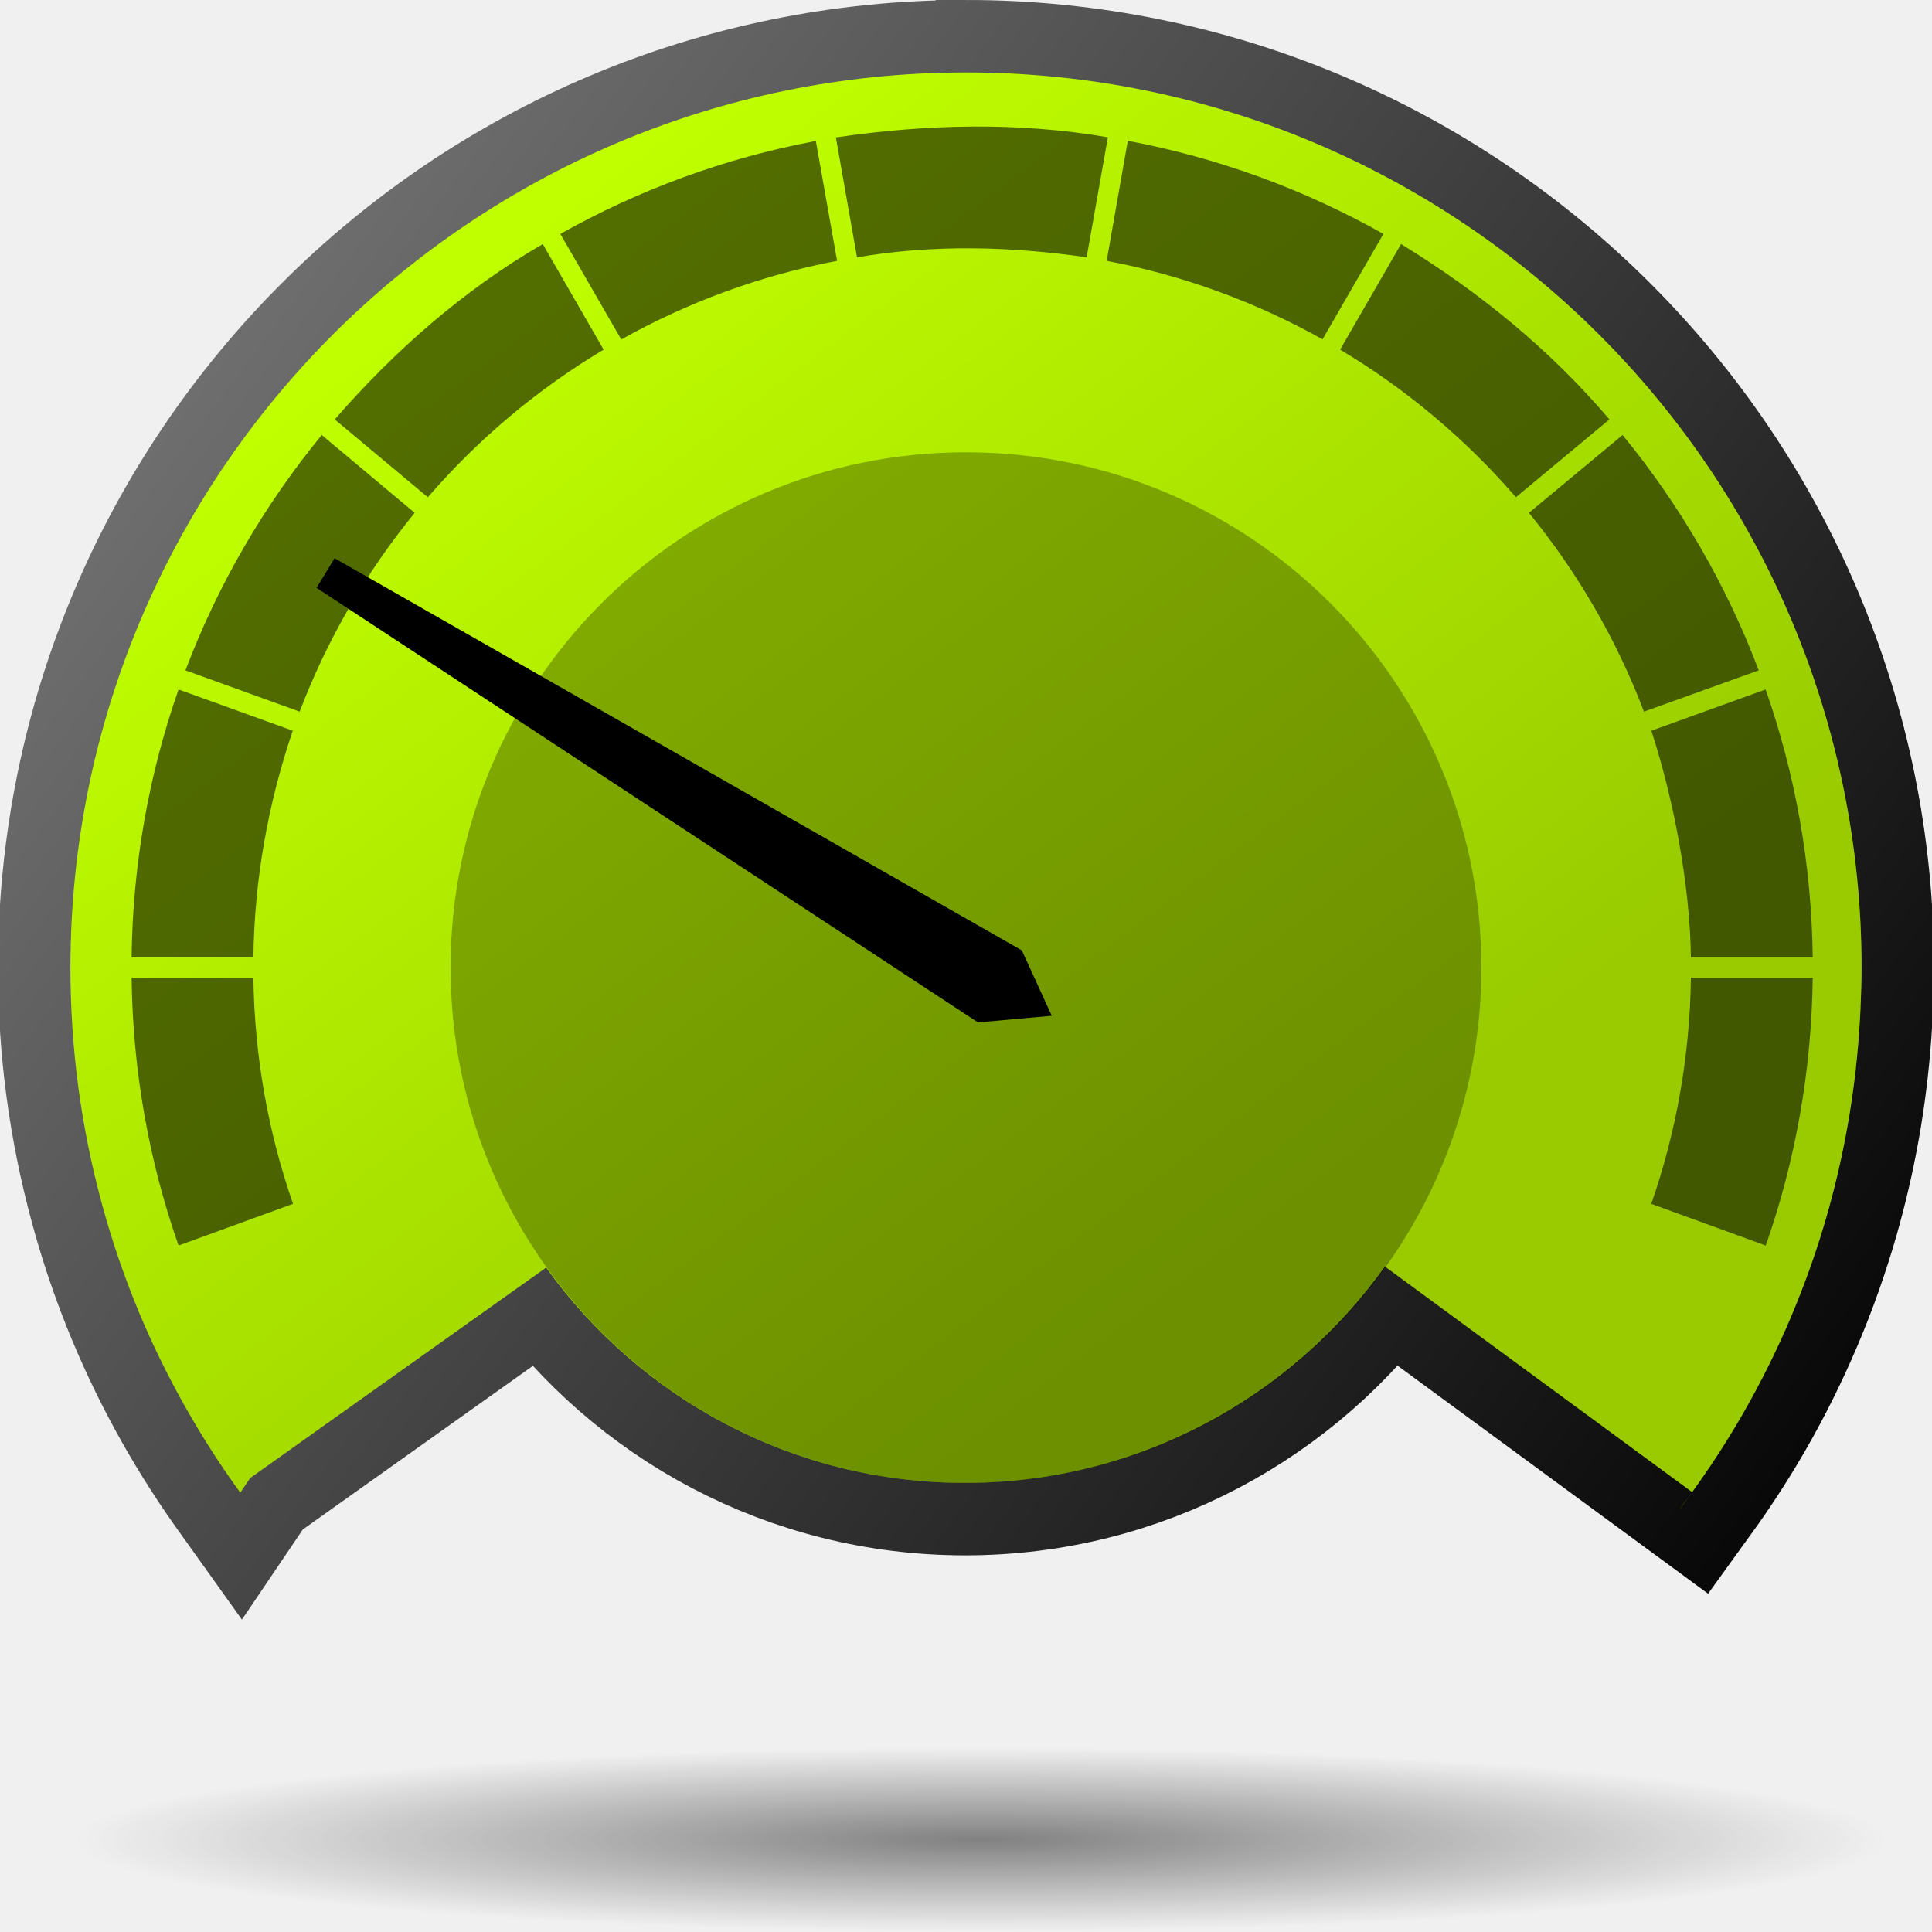
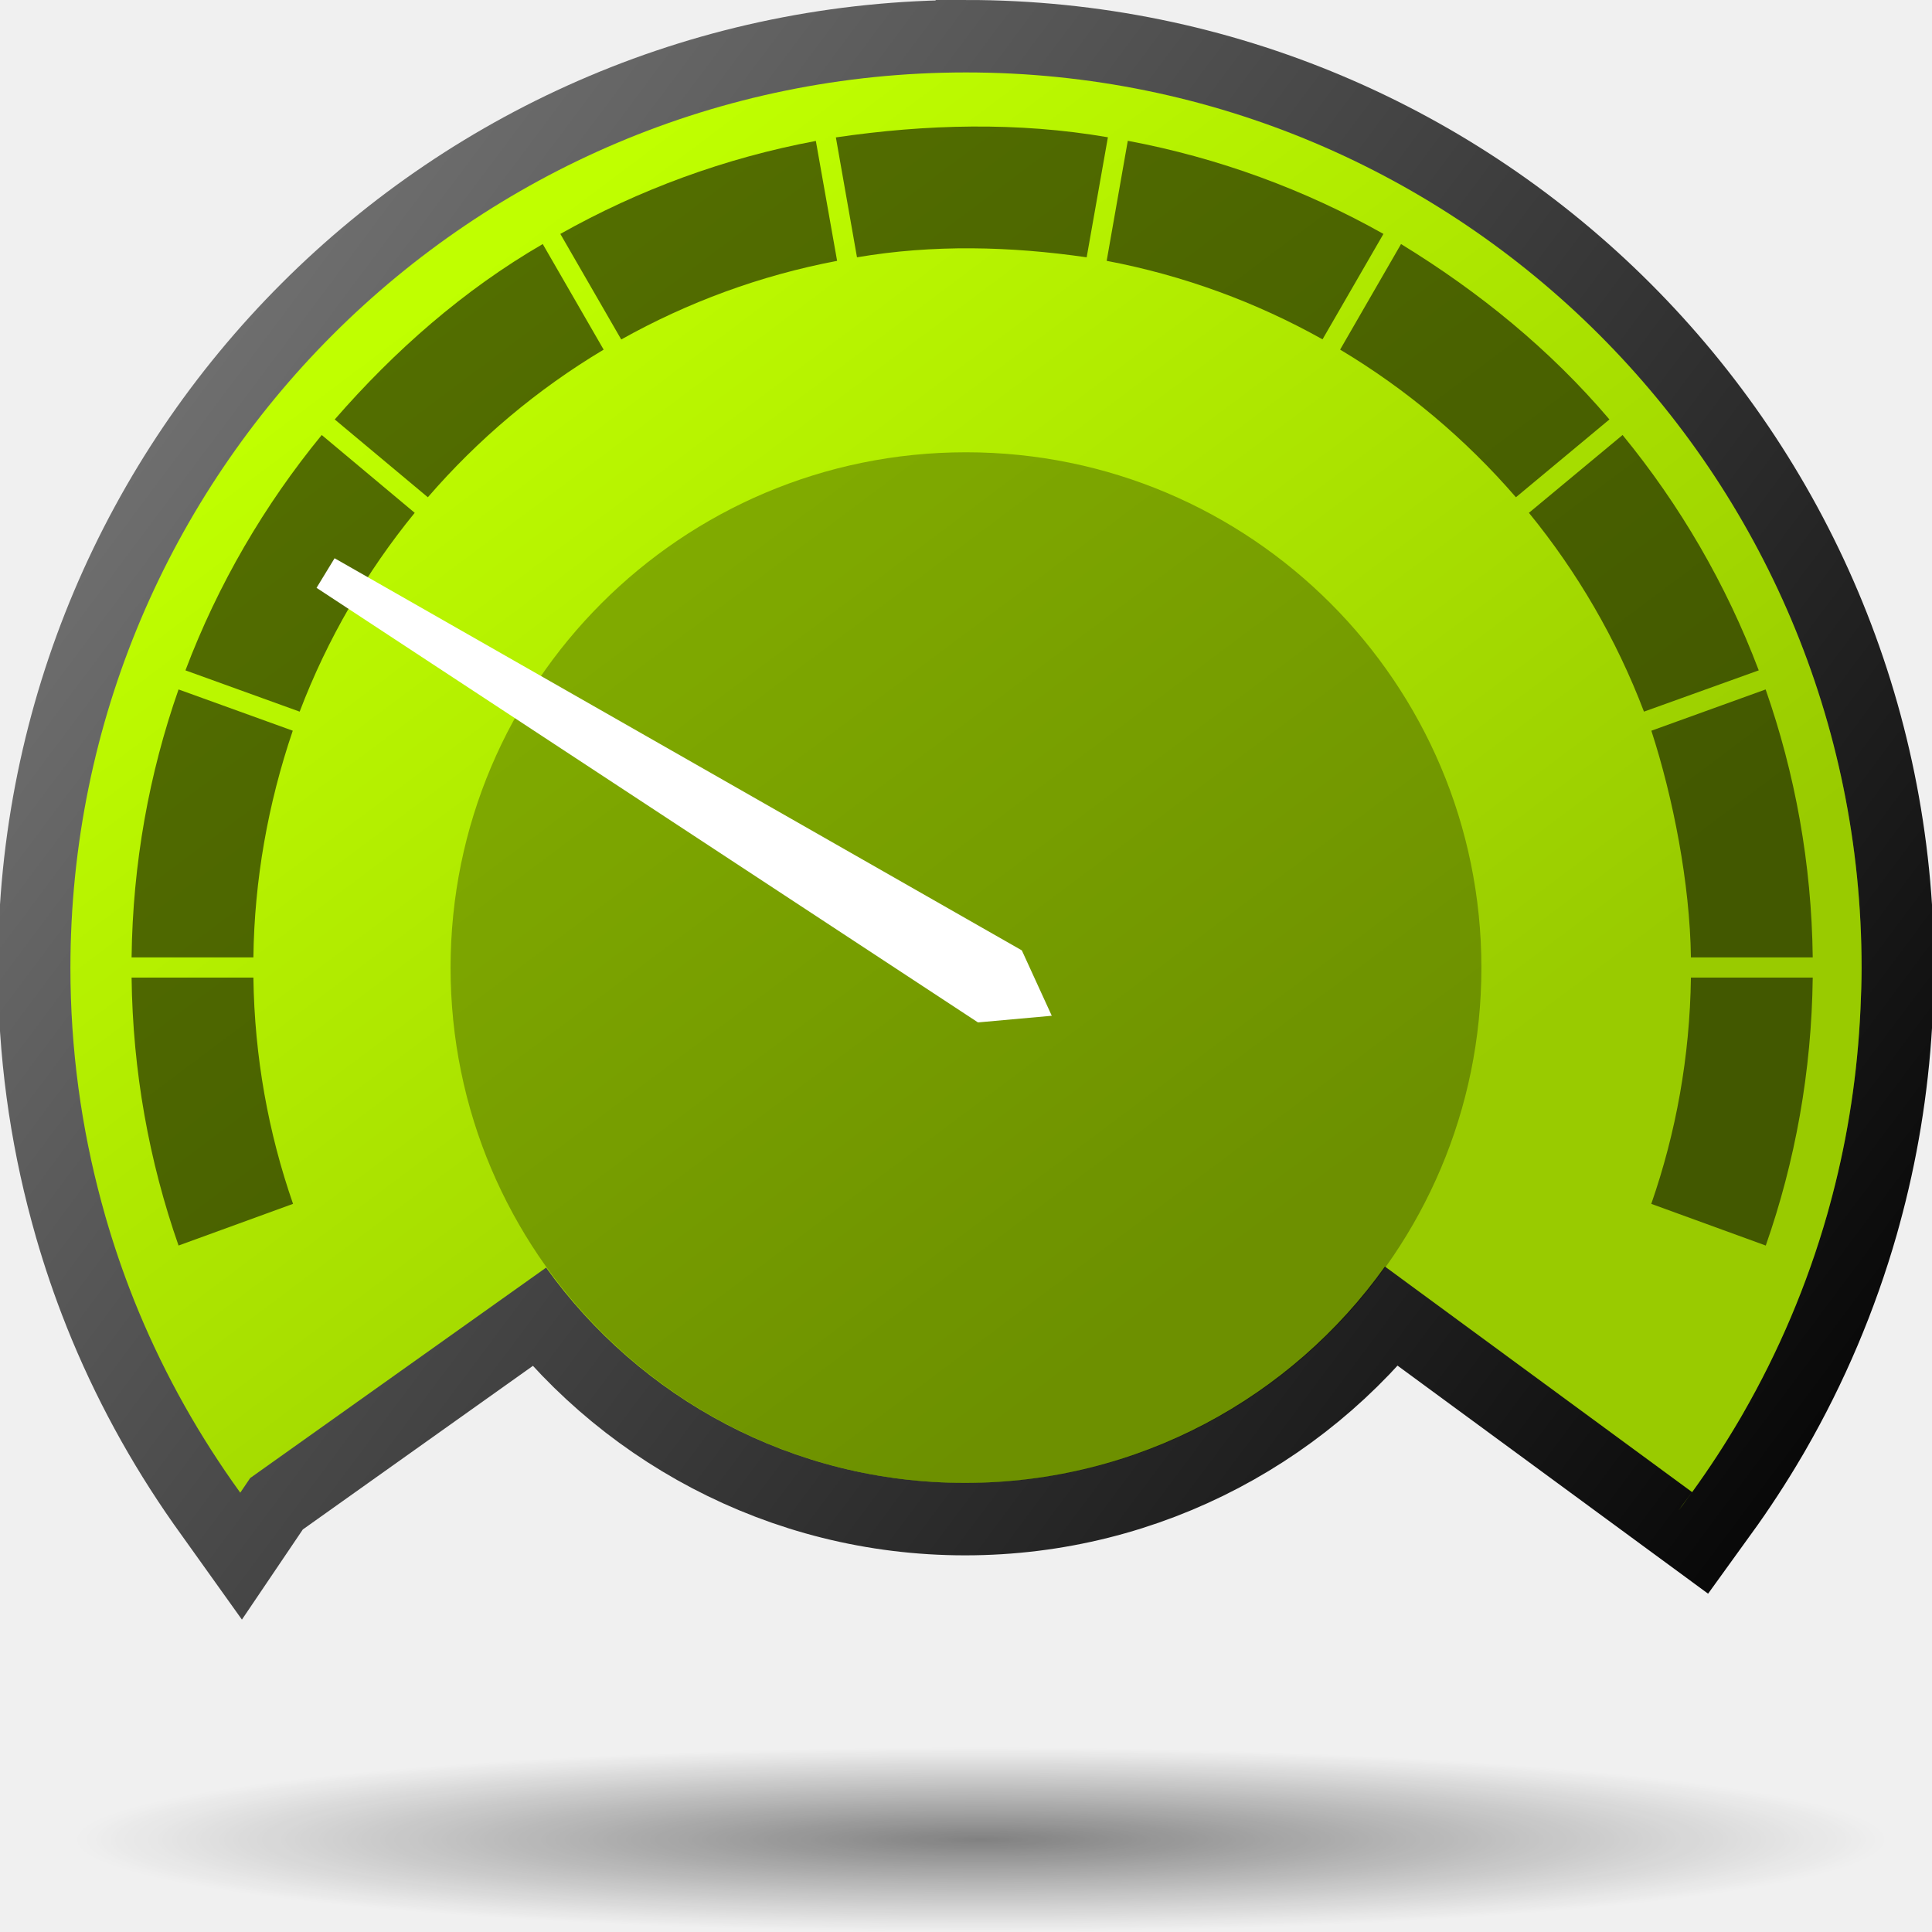
<svg xmlns="http://www.w3.org/2000/svg" xmlns:xlink="http://www.w3.org/1999/xlink" xml:space="preserve" width="400" height="400" style="fill-rule:evenodd" viewBox="0 0 112.889 112.889" id="svg3841" version="1.1">
  <defs id="defs3843">
    <linearGradient y2="120.871" x2="130.628" y1="16.794" x1="7.037" gradientUnits="userSpaceOnUse" id="linearGradient5115">
      <stop id="stop5117" style="stop-color:#000000;stop-opacity:1" offset="0" />
      <stop id="stop5119" style="stop-color:#747474;stop-opacity:1" offset="1" />
    </linearGradient>
    <linearGradient id="linearGradient5085">
      <stop style="stop-color:#000000;stop-opacity:0.751" offset="0" id="stop5087" />
      <stop style="stop-color:#000000;stop-opacity:0" offset="1" id="stop5089" />
    </linearGradient>
    <linearGradient id="linearGradient4980">
      <stop style="stop-color:#000000;stop-opacity:0" offset="0" id="stop4982" />
      <stop style="stop-color:#000000;stop-opacity:0.203" offset="1" id="stop4984" />
    </linearGradient>
    <linearGradient y2="45.415" x2="114.07" y1="45.415" x1="23.265" gradientUnits="userSpaceOnUse" id="linearGradient4562">
      <stop id="stop4564" style="stop-color:#ffffff;stop-opacity:0.139" offset="0" />
      <stop id="stop4566" style="stop-color:#ffffff;stop-opacity:0.418" offset="1" />
    </linearGradient>
    <style type="text/css" id="style3845">
   
    .str0 {stroke:#373435;stroke-width:0.2}
    .str2 {stroke:#B0913C;stroke-width:1}
    .str1 {stroke:#D19F22;stroke-width:1}
    .fil7 {fill:none}
    .fil2 {fill:#373435}
    .fil10 {fill:#606062}
    .fil8 {fill:#A9ABAE}
    .fil13 {fill:#D2D3D5}
    .fil11 {fill:#FEFEFE}
    .fil9 {fill:#0B0B0B}
    .fil14 {fill:#D19F22}
    .fil12 {fill:url(#id0)}
    .fil3 {fill:url(#id1)}
    .fil6 {fill:url(#id2)}
    .fil15 {fill:url(#id3)}
    .fil4 {fill:url(#id4)}
    .fil5 {fill:url(#id5)}
    .fil1 {fill:url(#id6)}
    .fil0 {fill:url(#id7)}
   
  </style>
    <linearGradient id="id0" gradientUnits="userSpaceOnUse" x1="68.782" y1="102.081" x2="68.782" y2="123.38">
      <stop offset="0" style="stop-color:#D19F22" id="stop3848" />
      <stop offset="1" style="stop-color:#AD8108" id="stop3850" />
    </linearGradient>
    <linearGradient id="id1" gradientUnits="userSpaceOnUse" x1="17.561" y1="68.832" x2="120.104" y2="68.832">
      <stop offset="0" style="stop-color:#383637" id="stop3853" />
      <stop offset="1" style="stop-color:#202020" id="stop3855" />
    </linearGradient>
    <linearGradient id="id2" gradientUnits="userSpaceOnUse" x1="14.513" y1="56.298" x2="124.072" y2="56.298">
      <stop offset="0" style="stop-color:#A20000" id="stop3858" />
      <stop offset="1" style="stop-color:#E90101" id="stop3860" />
    </linearGradient>
    <linearGradient id="id3" gradientUnits="userSpaceOnUse" x1="23.38" y1="35.158" x2="114.185" y2="35.158">
      <stop offset="0" style="stop-color:#A33B3B" id="stop3863" />
      <stop offset="1" style="stop-color:#E84C4C" id="stop3865" />
    </linearGradient>
    <linearGradient id="id4" gradientUnits="userSpaceOnUse" x1="10.534" y1="56.898" x2="127.252" y2="56.898">
      <stop offset="0" style="stop-color:#B20000" id="stop3868" />
      <stop offset="1" style="stop-color:#FE0000" id="stop3870" />
    </linearGradient>
    <linearGradient id="id5" gradientUnits="userSpaceOnUse" x1="23.265" y1="45.415" x2="114.07" y2="45.415">
      <stop offset="0" style="stop-color:#B33030" id="stop3873" />
      <stop offset="1" style="stop-color:#FC6262" id="stop3875" />
    </linearGradient>
    <linearGradient id="id6" gradientUnits="userSpaceOnUse" x1="7.037" y1="16.794" x2="130.628" y2="120.871">
      <stop offset="0" style="stop-color:#373435" id="stop3878" />
      <stop offset="1" style="stop-color:#FEFEFE" id="stop3880" />
    </linearGradient>
    <linearGradient id="id7" gradientUnits="userSpaceOnUse" x1="126.769" y1="141.253" x2="10.896" y2="-3.588">
      <stop offset="0" style="stop-color:#383838" id="stop3883" />
      <stop offset="0.51" style="stop-color:#0B0B0B" id="stop3885" />
      <stop offset="1" style="stop-color:#FEFEFE" id="stop3887" />
    </linearGradient>
    <linearGradient xlink:href="#id7" id="linearGradient3977" gradientUnits="userSpaceOnUse" x1="126.769" y1="141.253" x2="10.896" y2="-3.588" />
    <linearGradient xlink:href="#id6" id="linearGradient3979" gradientUnits="userSpaceOnUse" x1="7.037" y1="16.794" x2="130.628" y2="120.871" />
    <linearGradient xlink:href="#id1" id="linearGradient3981" gradientUnits="userSpaceOnUse" x1="17.561" y1="68.832" x2="120.104" y2="68.832" />
    <linearGradient xlink:href="#id4" id="linearGradient3983" gradientUnits="userSpaceOnUse" x1="10.534" y1="56.898" x2="127.252" y2="56.898" />
    <linearGradient xlink:href="#id5" id="linearGradient3985" gradientUnits="userSpaceOnUse" x1="23.265" y1="45.415" x2="114.07" y2="45.415" />
    <linearGradient xlink:href="#id0" id="linearGradient3989" gradientUnits="userSpaceOnUse" x1="68.782" y1="102.081" x2="68.782" y2="123.38" />
    <linearGradient xlink:href="#id0" id="linearGradient4005" gradientUnits="userSpaceOnUse" x1="68.782" y1="102.081" x2="68.782" y2="123.38" />
    <linearGradient xlink:href="#linearGradient4562" id="linearGradient4020" gradientUnits="userSpaceOnUse" x1="23.265" y1="45.415" x2="114.07" y2="45.415" gradientTransform="scale(3.543307,3.543307)" />
    <linearGradient xlink:href="#id1" id="linearGradient4026" gradientUnits="userSpaceOnUse" x1="17.561" y1="68.832" x2="120.104" y2="68.832" />
    <radialGradient xlink:href="#linearGradient5085" id="radialGradient5091" cx="203.073" cy="370.547" fx="203.073" fy="370.547" r="187.572" gradientTransform="matrix(1,0,0,0.1019284,0,332.7774)" gradientUnits="userSpaceOnUse" />
    <linearGradient xlink:href="#linearGradient4980" id="linearGradient5275" gradientUnits="userSpaceOnUse" gradientTransform="matrix(0.2530498,0,0,0.2530498,-5.32739,-5.184864)" x1="166.613" y1="55.179" x2="338.537" y2="284.504" />
    <linearGradient xlink:href="#linearGradient5115" id="linearGradient5279" gradientUnits="userSpaceOnUse" x1="114.519" y1="97.159" x2="8.062" y2="17.569" gradientTransform="matrix(0.9719363,0,0,0.9719363,1.584033,-3.100168)" />
  </defs>
  <path style="fill:#000000;fill-opacity:1;stroke:url(#linearGradient5279);stroke-width:8.467;stroke-miterlimit:4;stroke-opacity:1;stroke-dasharray:none" d="m 56.44,4.233 c -28.899,0 -52.326,23.427 -52.326,52.326 0,4.741 0.637,9.337 1.819,13.704 0.077,0.285 0.155,0.571 0.237,0.854 0.469,1.623 1.011,3.215 1.629,4.768 0.008,0.021 0.015,0.042 0.024,0.063 1.514,3.793 3.465,7.364 5.781,10.66 l 0.435,0.609 0.577,-0.854 17.294,-12.297 c 5.465,7.616 14.394,12.581 24.483,12.581 10.119,0 19.069,-4.99 24.53,-12.645 l 17.951,13.182 c 0.987,-1.365 1.914,-2.779 2.768,-4.239 0.023,-0.04 0.048,-0.079 0.071,-0.119 0.042,-0.074 0.085,-0.147 0.127,-0.221 2.084,-3.624 3.745,-7.521 4.919,-11.624 0.049,-0.171 0.095,-0.343 0.142,-0.514 0.953,-3.465 1.553,-7.074 1.771,-10.786 0.015,-0.253 0.028,-0.505 0.04,-0.759 0.035,-0.783 0.063,-1.573 0.063,-2.364 0,-28.899 -23.435,-52.326 -52.334,-52.326 z" id="_177024496" />
  <path style="fill:#c0ff00;fill-opacity:1;fill-rule:nonzero;stroke:none" d="m 14.039,87.218 0.577,-0.854 17.294,-12.297 c 5.465,7.616 14.394,12.581 24.483,12.581 10.119,0 19.069,-4.99 24.53,-12.645 l 17.951,13.182 c 0.987,-1.365 1.914,-2.779 2.768,-4.239 0.023,-0.04 0.048,-0.079 0.071,-0.119 0.042,-0.074 0.085,-0.147 0.127,-0.221 2.084,-3.624 3.745,-7.521 4.919,-11.624 0.049,-0.171 0.095,-0.343 0.142,-0.514 0.953,-3.465 1.553,-7.074 1.771,-10.786 0.015,-0.253 0.028,-0.505 0.04,-0.759 0.035,-0.783 0.063,-1.573 0.063,-2.364 0,-28.899 -23.435,-52.326 -52.334,-52.326 -28.899,0 -52.326,23.427 -52.326,52.326 0,4.741 0.637,9.337 1.819,13.704 0.077,0.285 0.155,0.571 0.237,0.854 0.469,1.623 1.011,3.215 1.629,4.768 0.008,0.021 0.015,0.042 0.024,0.063 1.514,3.793 3.465,7.364 5.781,10.66 m 85.27,0.577 c -1.052,1.4 -1.031,1.416 0,0 z" id="path2879" />
  <path id="path4978" d="m 14.039,87.218 0.577,-0.854 17.294,-12.297 c 5.465,7.616 14.394,12.581 24.483,12.581 10.119,0 19.069,-4.99 24.53,-12.645 l 17.951,13.182 c 0.987,-1.365 1.914,-2.779 2.768,-4.239 0.023,-0.04 0.048,-0.079 0.071,-0.119 0.042,-0.074 0.085,-0.147 0.127,-0.221 2.084,-3.624 3.745,-7.521 4.919,-11.624 0.049,-0.171 0.095,-0.343 0.142,-0.514 0.953,-3.465 1.553,-7.074 1.771,-10.786 0.015,-0.253 0.028,-0.505 0.04,-0.759 0.035,-0.783 0.063,-1.573 0.063,-2.364 0,-28.899 -23.435,-52.326 -52.334,-52.326 -28.899,0 -52.326,23.427 -52.326,52.326 0,4.741 0.637,9.337 1.819,13.704 0.077,0.285 0.155,0.571 0.237,0.854 0.469,1.623 1.011,3.215 1.629,4.768 0.008,0.021 0.015,0.042 0.024,0.063 1.514,3.793 3.465,7.364 5.781,10.66 m 85.27,0.577 c -1.052,1.4 -1.031,1.416 0,0 z" style="fill:url(#linearGradient5275);fill-opacity:1;fill-rule:nonzero;stroke:none" />
  <circle id="_177020752" class="fil9 str0" cx="68.832" cy="68.832" r="33.588" d="M 102.42,68.832 C 102.42,87.382 87.382,102.42 68.832,102.42 c -18.55,0 -33.588,-15.038 -33.588,-33.588 0,-18.55 15.038,-33.588 33.588,-33.588 18.55,0 33.588,15.038 33.588,33.588 z" style="fill:#000000;fill-opacity:0.291;stroke:none" transform="matrix(0.8966332,0,0,0.8966332,-5.273056,-5.174023)" />
  <path style="fill:#000000;fill-opacity:0.57" d="m 96.491,42.697 c 1.273,3.915 2.252,8.92 2.312,13.245 l 7.117,0 c -0.065,-5.48 -1.033,-10.749 -2.752,-15.657 L 96.491,42.697 z M 48.841,8.029 50.075,15.035 c 4.449,-0.759 8.968,-0.644 13.42,0 L 64.736,8.021 C 59.466,7.113 54.113,7.255 48.841,8.029 z m 17.057,0.198 -1.234,7.014 c 4.499,0.854 8.746,2.421 12.613,4.587 l 3.559,-6.16 C 76.262,11.093 71.23,9.228 65.898,8.227 z M 47.671,8.235 c -5.332,1 -10.356,2.86 -14.93,5.433 l 3.559,6.168 c 3.867,-2.165 8.114,-3.741 12.613,-4.594 L 47.671,8.235 z M 31.713,14.26 c -4.629,2.685 -8.657,6.231 -12.154,10.249 l 5.441,4.547 c 2.934,-3.395 6.399,-6.313 10.272,-8.627 L 31.713,14.26 z m 50.151,0 -3.559,6.168 c 3.872,2.315 7.338,5.232 10.272,8.627 l 5.464,-4.547 C 90.565,20.419 86.424,17.051 81.864,14.26 z M 18.799,25.418 c -3.351,4.087 -6.061,8.72 -7.963,13.752 l 6.674,2.412 c 1.614,-4.244 3.899,-8.16 6.722,-11.617 L 18.799,25.418 z m 76.01,0 -5.472,4.547 c 2.822,3.457 5.108,7.372 6.722,11.617 l 6.706,-2.412 C 100.863,34.138 98.159,29.506 94.809,25.418 z M 10.433,40.285 C 8.713,45.193 7.754,50.462 7.689,55.942 l 7.117,0 c 0.056,-4.509 0.851,-8.986 2.301,-13.246 L 10.433,40.285 z M 7.689,57.121 c 0.065,5.48 1.025,10.749 2.744,15.657 l 6.69,-2.436 C 15.679,66.194 14.87,61.746 14.806,57.121 l -7.117,0 z m 91.114,0 c -0.064,4.625 -0.873,9.074 -2.317,13.222 l 6.69,2.436 c 1.72,-4.908 2.679,-10.177 2.744,-15.657 l -7.117,0 z" id="_462375584" />
-   <path style="fill:#000000;fill-opacity:1" d="M 19.55,32.619 59.707,55.532 61.456,59.352 57.145,59.741 18.496,34.348" id="_177024592" />
+   <path style="fill:#ffffff;fill-opacity:1" d="M 19.55,32.619 59.707,55.532 61.456,59.352 57.145,59.741 18.496,34.348" id="_177024592" />
  <path style="opacity:0.614;fill:url(#radialGradient5091);fill-opacity:1;fill-rule:nonzero;stroke:none" id="path5083" d="m 390.645,370.547 a 187.572,19.119 0 1 1 -375.143,0 187.572,19.119 0 1 1 375.143,0 z" transform="matrix(0.2822223,0,0,0.2822223,0,2.916628)" />
</svg>
